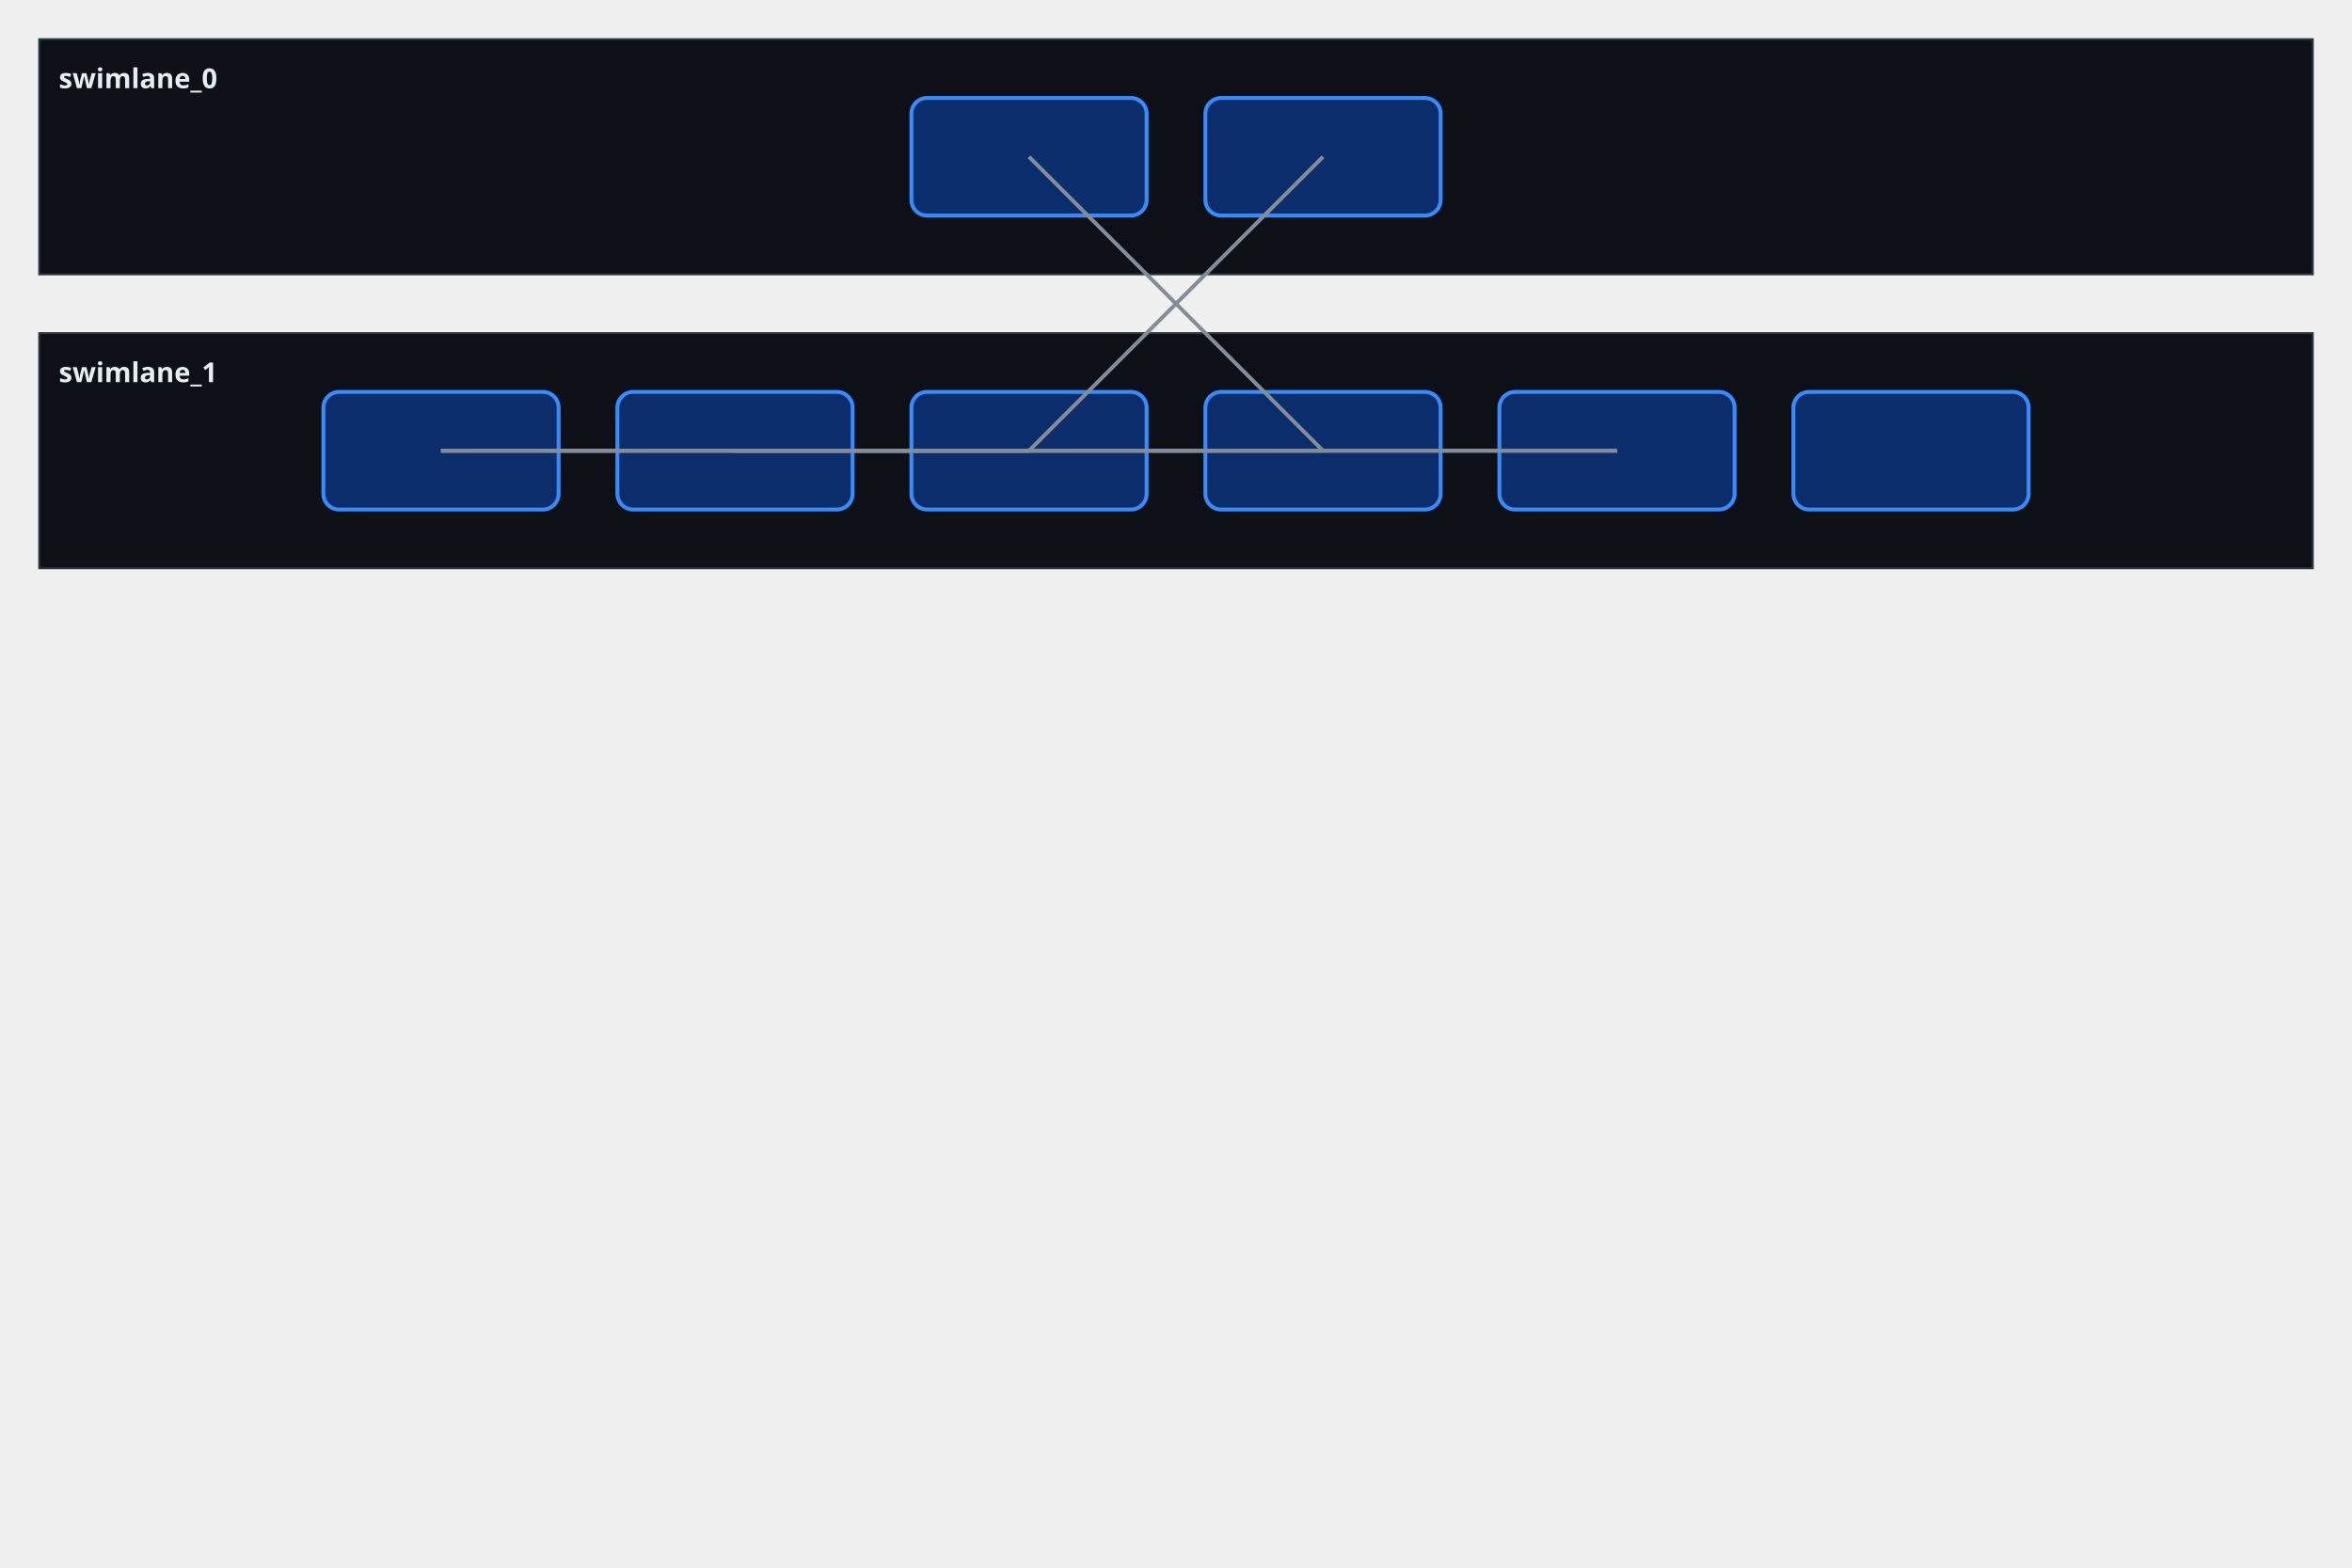
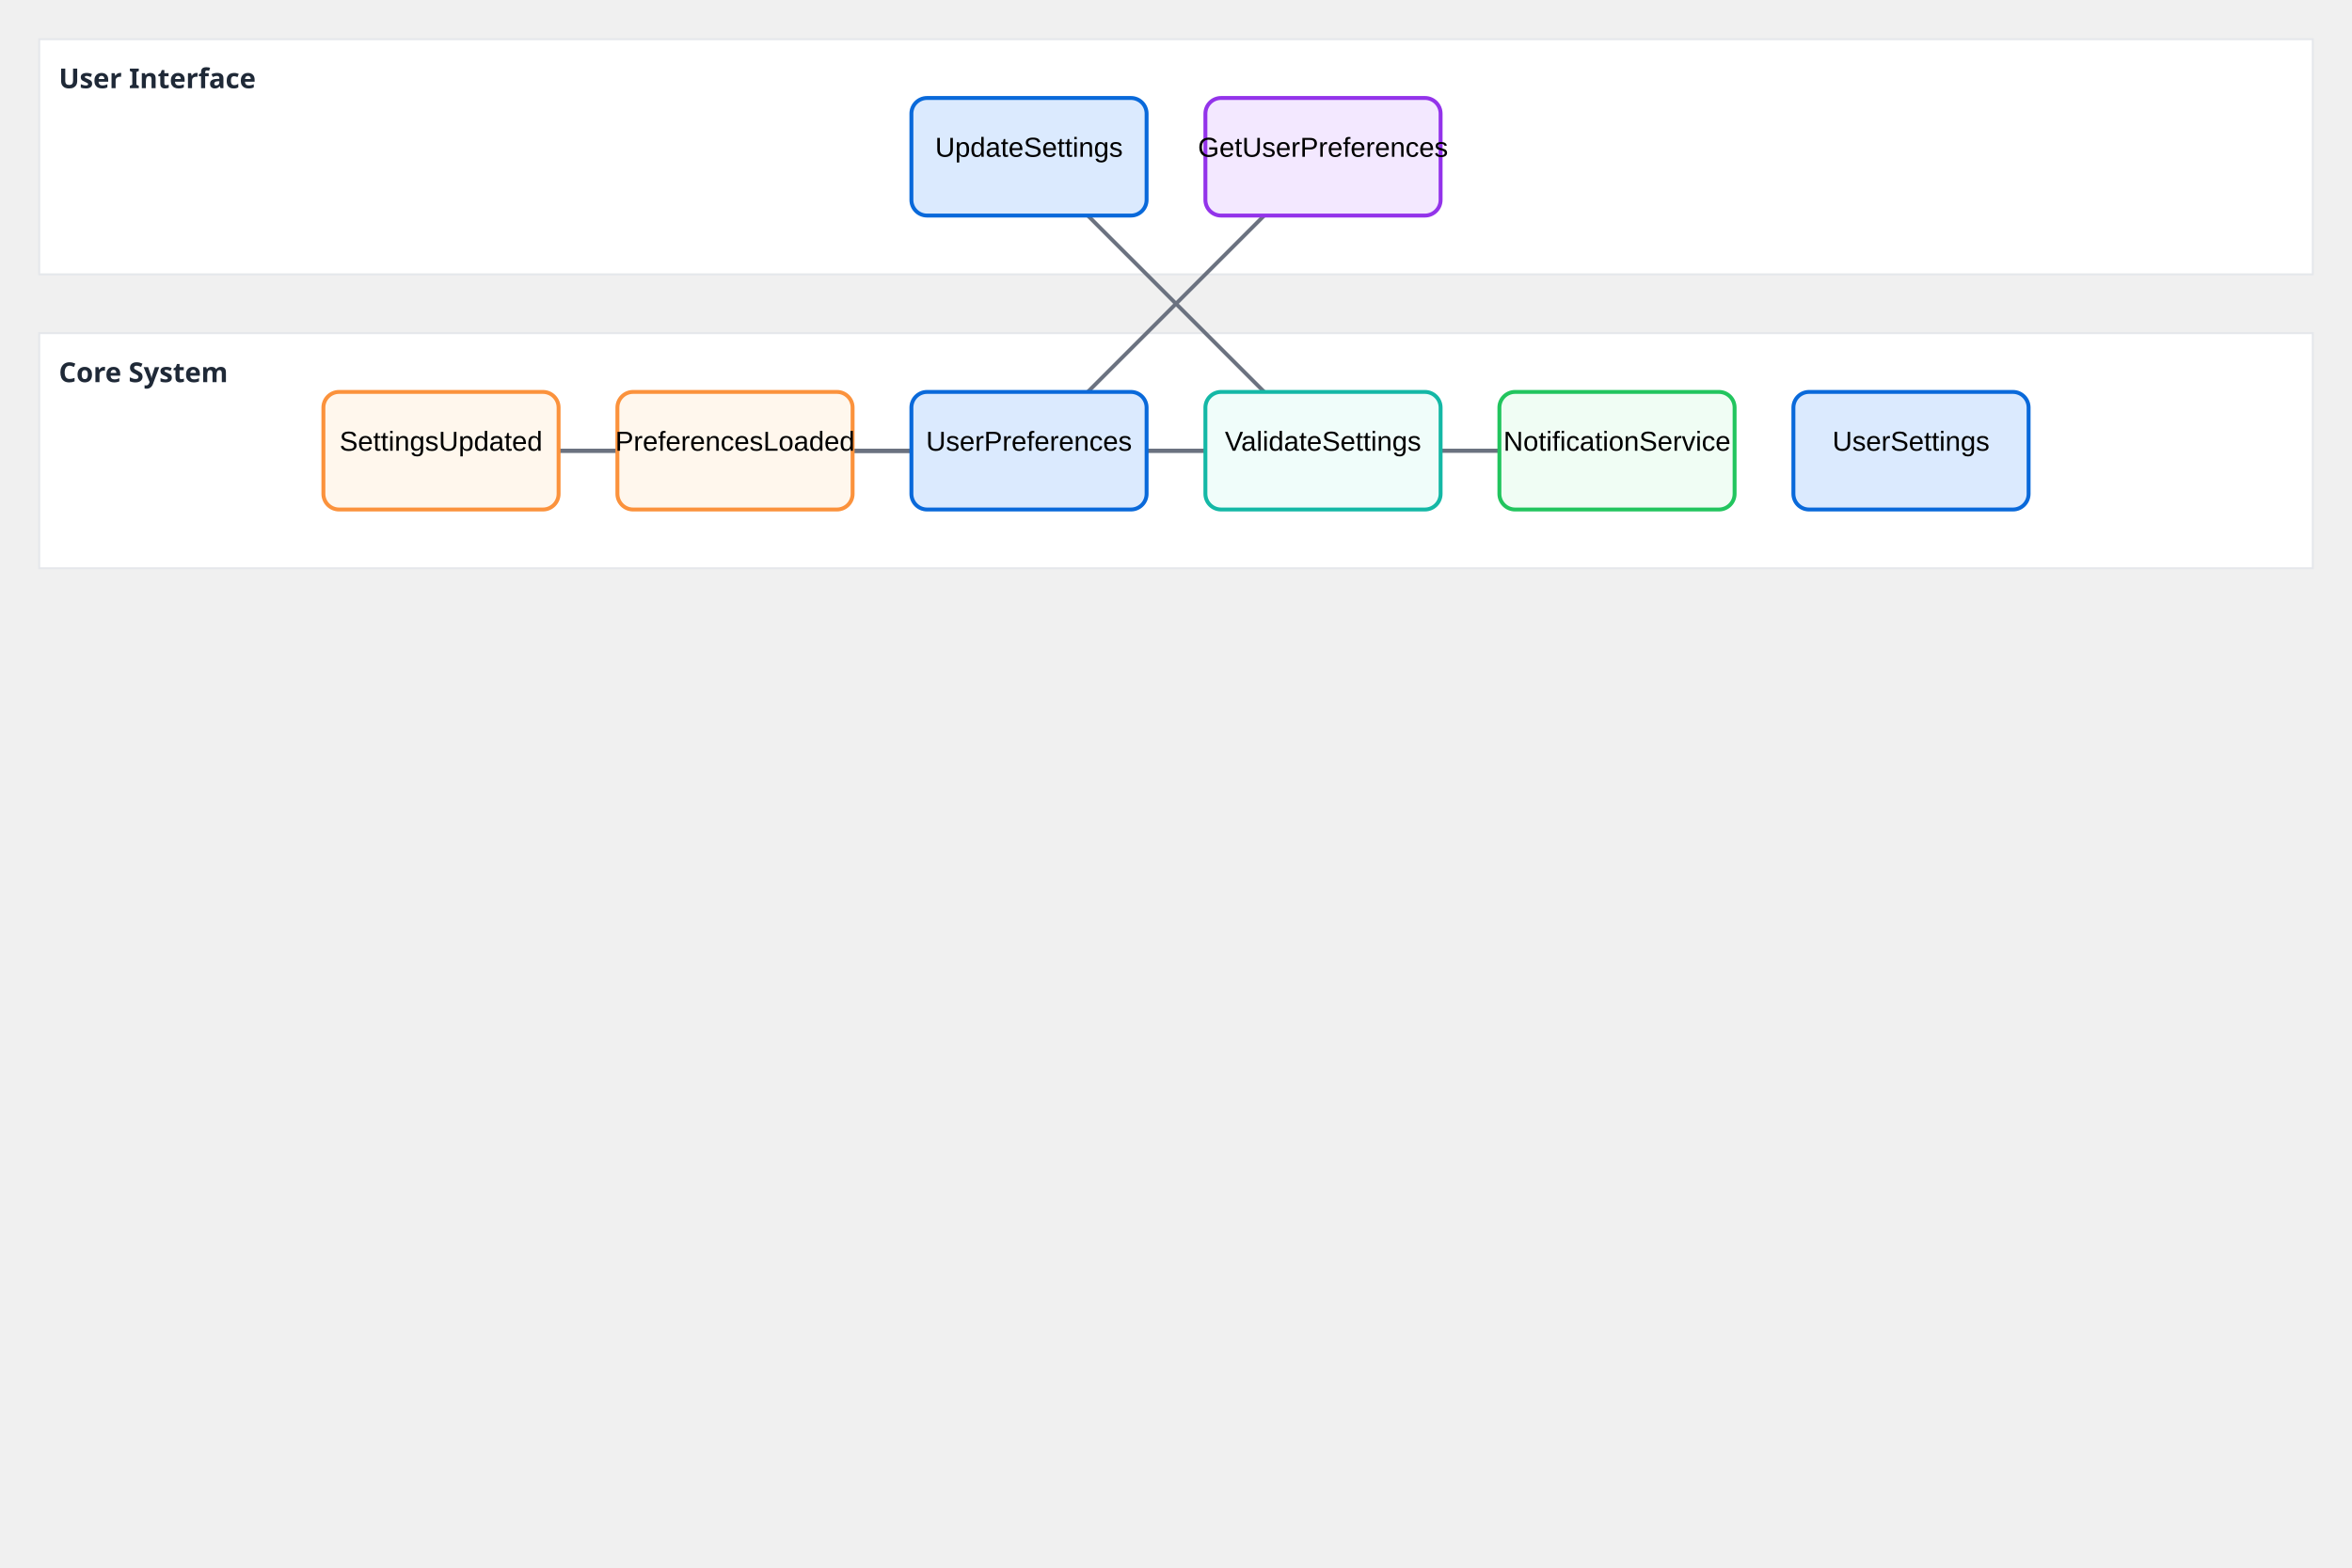
<svg xmlns="http://www.w3.org/2000/svg" viewBox="0 0 1200 800" width="1200" height="800">
  <g>
-     <rect id="swimlane-swimlane_1" class="swimlane" x="20" y="170" width="1160" height="120" fill="#0d1117" stroke="#30363d" stroke-width="1" />
-     <text class="swimlane-label" x="30" y="195" font-family="ui-sans-serif, system-ui, sans-serif" font-size="14" fill="#e6edf3" font-weight="bold" text-anchor="start">swimlane_1</text>
+     <rect id="swimlane-User Interface" class="swimlane" x="20" y="20" width="1160" height="120" fill="#ffffff" stroke="#e5e7eb" stroke-width="1" />
+     <text class="swimlane-label" x="30" y="45" font-family="ui-sans-serif, system-ui, sans-serif" font-size="14" fill="#1f2937" font-weight="bold" text-anchor="start">User Interface</text>
  </g>
  <g>
-     <rect id="swimlane-swimlane_0" class="swimlane" x="20" y="20" width="1160" height="120" fill="#0d1117" stroke="#30363d" stroke-width="1" />
-     <text class="swimlane-label" x="30" y="45" font-family="ui-sans-serif, system-ui, sans-serif" font-size="14" fill="#e6edf3" font-weight="bold" text-anchor="start">swimlane_0</text>
+     <rect id="swimlane-Core System" class="swimlane" x="20" y="170" width="1160" height="120" fill="#ffffff" stroke="#e5e7eb" stroke-width="1" />
+     <text class="swimlane-label" x="30" y="195" font-family="ui-sans-serif, system-ui, sans-serif" font-size="14" fill="#1f2937" font-weight="bold" text-anchor="start">Core System</text>
  </g>
-   <rect id="entity-PreferencesLoaded" class="entity" x="315" y="200" width="120" height="60" rx="8" ry="8" fill="#0c2d6b" stroke="#388bfd" stroke-width="2" />
-   <rect id="entity-SettingsUpdated" class="entity" x="165" y="200" width="120" height="60" rx="8" ry="8" fill="#0c2d6b" stroke="#388bfd" stroke-width="2" />
-   <rect id="entity-UpdateSettings" class="entity" x="465" y="50" width="120" height="60" rx="8" ry="8" fill="#0c2d6b" stroke="#388bfd" stroke-width="2" />
-   <rect id="entity-NotificationService" class="entity" x="765" y="200" width="120" height="60" rx="8" ry="8" fill="#0c2d6b" stroke="#388bfd" stroke-width="2" />
-   <rect id="entity-ValidateSettings" class="entity" x="615" y="200" width="120" height="60" rx="8" ry="8" fill="#0c2d6b" stroke="#388bfd" stroke-width="2" />
-   <rect id="entity-UserSettings" class="entity" x="915" y="200" width="120" height="60" rx="8" ry="8" fill="#0c2d6b" stroke="#388bfd" stroke-width="2" />
-   <rect id="entity-UserPreferences" class="entity" x="465" y="200" width="120" height="60" rx="8" ry="8" fill="#0c2d6b" stroke="#388bfd" stroke-width="2" />
-   <rect id="entity-GetUserPreferences" class="entity" x="615" y="50" width="120" height="60" rx="8" ry="8" fill="#0c2d6b" stroke="#388bfd" stroke-width="2" />
-   <path id="connector-UpdateSettings-ValidateSettings" class="connector" d="M 525 80 L 675 230" fill="none" stroke="#848d97" stroke-width="2" />
-   <path id="connector-ValidateSettings-SettingsUpdated" class="connector" d="M 675 230 L 225 230" fill="none" stroke="#848d97" stroke-width="2" />
-   <path id="connector-SettingsUpdated-UserPreferences" class="connector" d="M 225 230 L 525 230" fill="none" stroke="#848d97" stroke-width="2" />
-   <path id="connector-GetUserPreferences-UserPreferences" class="connector" d="M 675 80 L 525 230" fill="none" stroke="#848d97" stroke-width="2" />
-   <path id="connector-UserPreferences-PreferencesLoaded" class="connector" d="M 525 230 L 375 230" fill="none" stroke="#848d97" stroke-width="2" />
-   <path id="connector-SettingsUpdated-NotificationService" class="connector" d="M 225 230 L 825 230" fill="none" stroke="#848d97" stroke-width="2" />
-   <path id="connector-NotificationService-PreferencesLoaded" class="connector" d="M 825 230 L 375 230" fill="none" stroke="#848d97" stroke-width="2" />
+   <path id="connector-UpdateSettings-ValidateSettings" class="connector" d="M 525 80 L 675 230" fill="none" stroke="#6b7280" stroke-width="2" />
+   <path id="connector-ValidateSettings-SettingsUpdated" class="connector" d="M 675 230 L 225 230" fill="none" stroke="#6b7280" stroke-width="2" />
+   <path id="connector-SettingsUpdated-UserPreferences" class="connector" d="M 225 230 L 525 230" fill="none" stroke="#6b7280" stroke-width="2" />
+   <path id="connector-GetUserPreferences-UserPreferences" class="connector" d="M 675 80 L 525 230" fill="none" stroke="#6b7280" stroke-width="2" />
+   <path id="connector-UserPreferences-PreferencesLoaded" class="connector" d="M 525 230 L 375 230" fill="none" stroke="#6b7280" stroke-width="2" />
+   <path id="connector-SettingsUpdated-NotificationService" class="connector" d="M 225 230 L 825 230" fill="none" stroke="#6b7280" stroke-width="2" />
+   <path id="connector-NotificationService-PreferencesLoaded" class="connector" d="M 825 230 L 375 230" fill="none" stroke="#6b7280" stroke-width="2" />
+   <g id="entity-group-SettingsUpdated">
+     <rect id="entity-SettingsUpdated" class="entity" x="165" y="200" width="120" height="60" rx="8" ry="8" fill="#fff7ed" stroke="#fb923c" stroke-width="2" />
+     <text class="entity-text" x="225" y="230" font-family="Arial, sans-serif" font-size="14" fill="#000000" font-weight="normal" text-anchor="middle">SettingsUpdated</text>
+   </g>
+   <g id="entity-group-UpdateSettings">
+     <rect id="entity-UpdateSettings" class="entity" x="465" y="50" width="120" height="60" rx="8" ry="8" fill="#dbeafe" stroke="#0969da" stroke-width="2" />
+     <text class="entity-text" x="525" y="80" font-family="Arial, sans-serif" font-size="14" fill="#000000" font-weight="normal" text-anchor="middle">UpdateSettings</text>
+   </g>
+   <g id="entity-group-GetUserPreferences">
+     <rect id="entity-GetUserPreferences" class="entity" x="615" y="50" width="120" height="60" rx="8" ry="8" fill="#f3e8ff" stroke="#9333ea" stroke-width="2" />
+     <text class="entity-text" x="675" y="80" font-family="Arial, sans-serif" font-size="14" fill="#000000" font-weight="normal" text-anchor="middle">GetUserPreferences</text>
+   </g>
+   <g id="entity-group-PreferencesLoaded">
+     <rect id="entity-PreferencesLoaded" class="entity" x="315" y="200" width="120" height="60" rx="8" ry="8" fill="#fff7ed" stroke="#fb923c" stroke-width="2" />
+     <text class="entity-text" x="375" y="230" font-family="Arial, sans-serif" font-size="14" fill="#000000" font-weight="normal" text-anchor="middle">PreferencesLoaded</text>
+   </g>
+   <g id="entity-group-ValidateSettings">
+     <rect id="entity-ValidateSettings" class="entity" x="615" y="200" width="120" height="60" rx="8" ry="8" fill="#f0fdfa" stroke="#14b8a6" stroke-width="2" />
+     <text class="entity-text" x="675" y="230" font-family="Arial, sans-serif" font-size="14" fill="#000000" font-weight="normal" text-anchor="middle">ValidateSettings</text>
+   </g>
+   <g id="entity-group-UserPreferences">
+     <rect id="entity-UserPreferences" class="entity" x="465" y="200" width="120" height="60" rx="8" ry="8" fill="#dbeafe" stroke="#0969da" stroke-width="2" />
+     <text class="entity-text" x="525" y="230" font-family="Arial, sans-serif" font-size="14" fill="#000000" font-weight="normal" text-anchor="middle">UserPreferences</text>
+   </g>
+   <g id="entity-group-NotificationService">
+     <rect id="entity-NotificationService" class="entity" x="765" y="200" width="120" height="60" rx="8" ry="8" fill="#f0fdf4" stroke="#22c55e" stroke-width="2" />
+     <text class="entity-text" x="825" y="230" font-family="Arial, sans-serif" font-size="14" fill="#000000" font-weight="normal" text-anchor="middle">NotificationService</text>
+   </g>
+   <g id="entity-group-UserSettings">
+     <rect id="entity-UserSettings" class="entity" x="915" y="200" width="120" height="60" rx="8" ry="8" fill="#dbeafe" stroke="#0969da" stroke-width="2" />
+     <text class="entity-text" x="975" y="230" font-family="Arial, sans-serif" font-size="14" fill="#000000" font-weight="normal" text-anchor="middle">UserSettings</text>
+   </g>
</svg>
